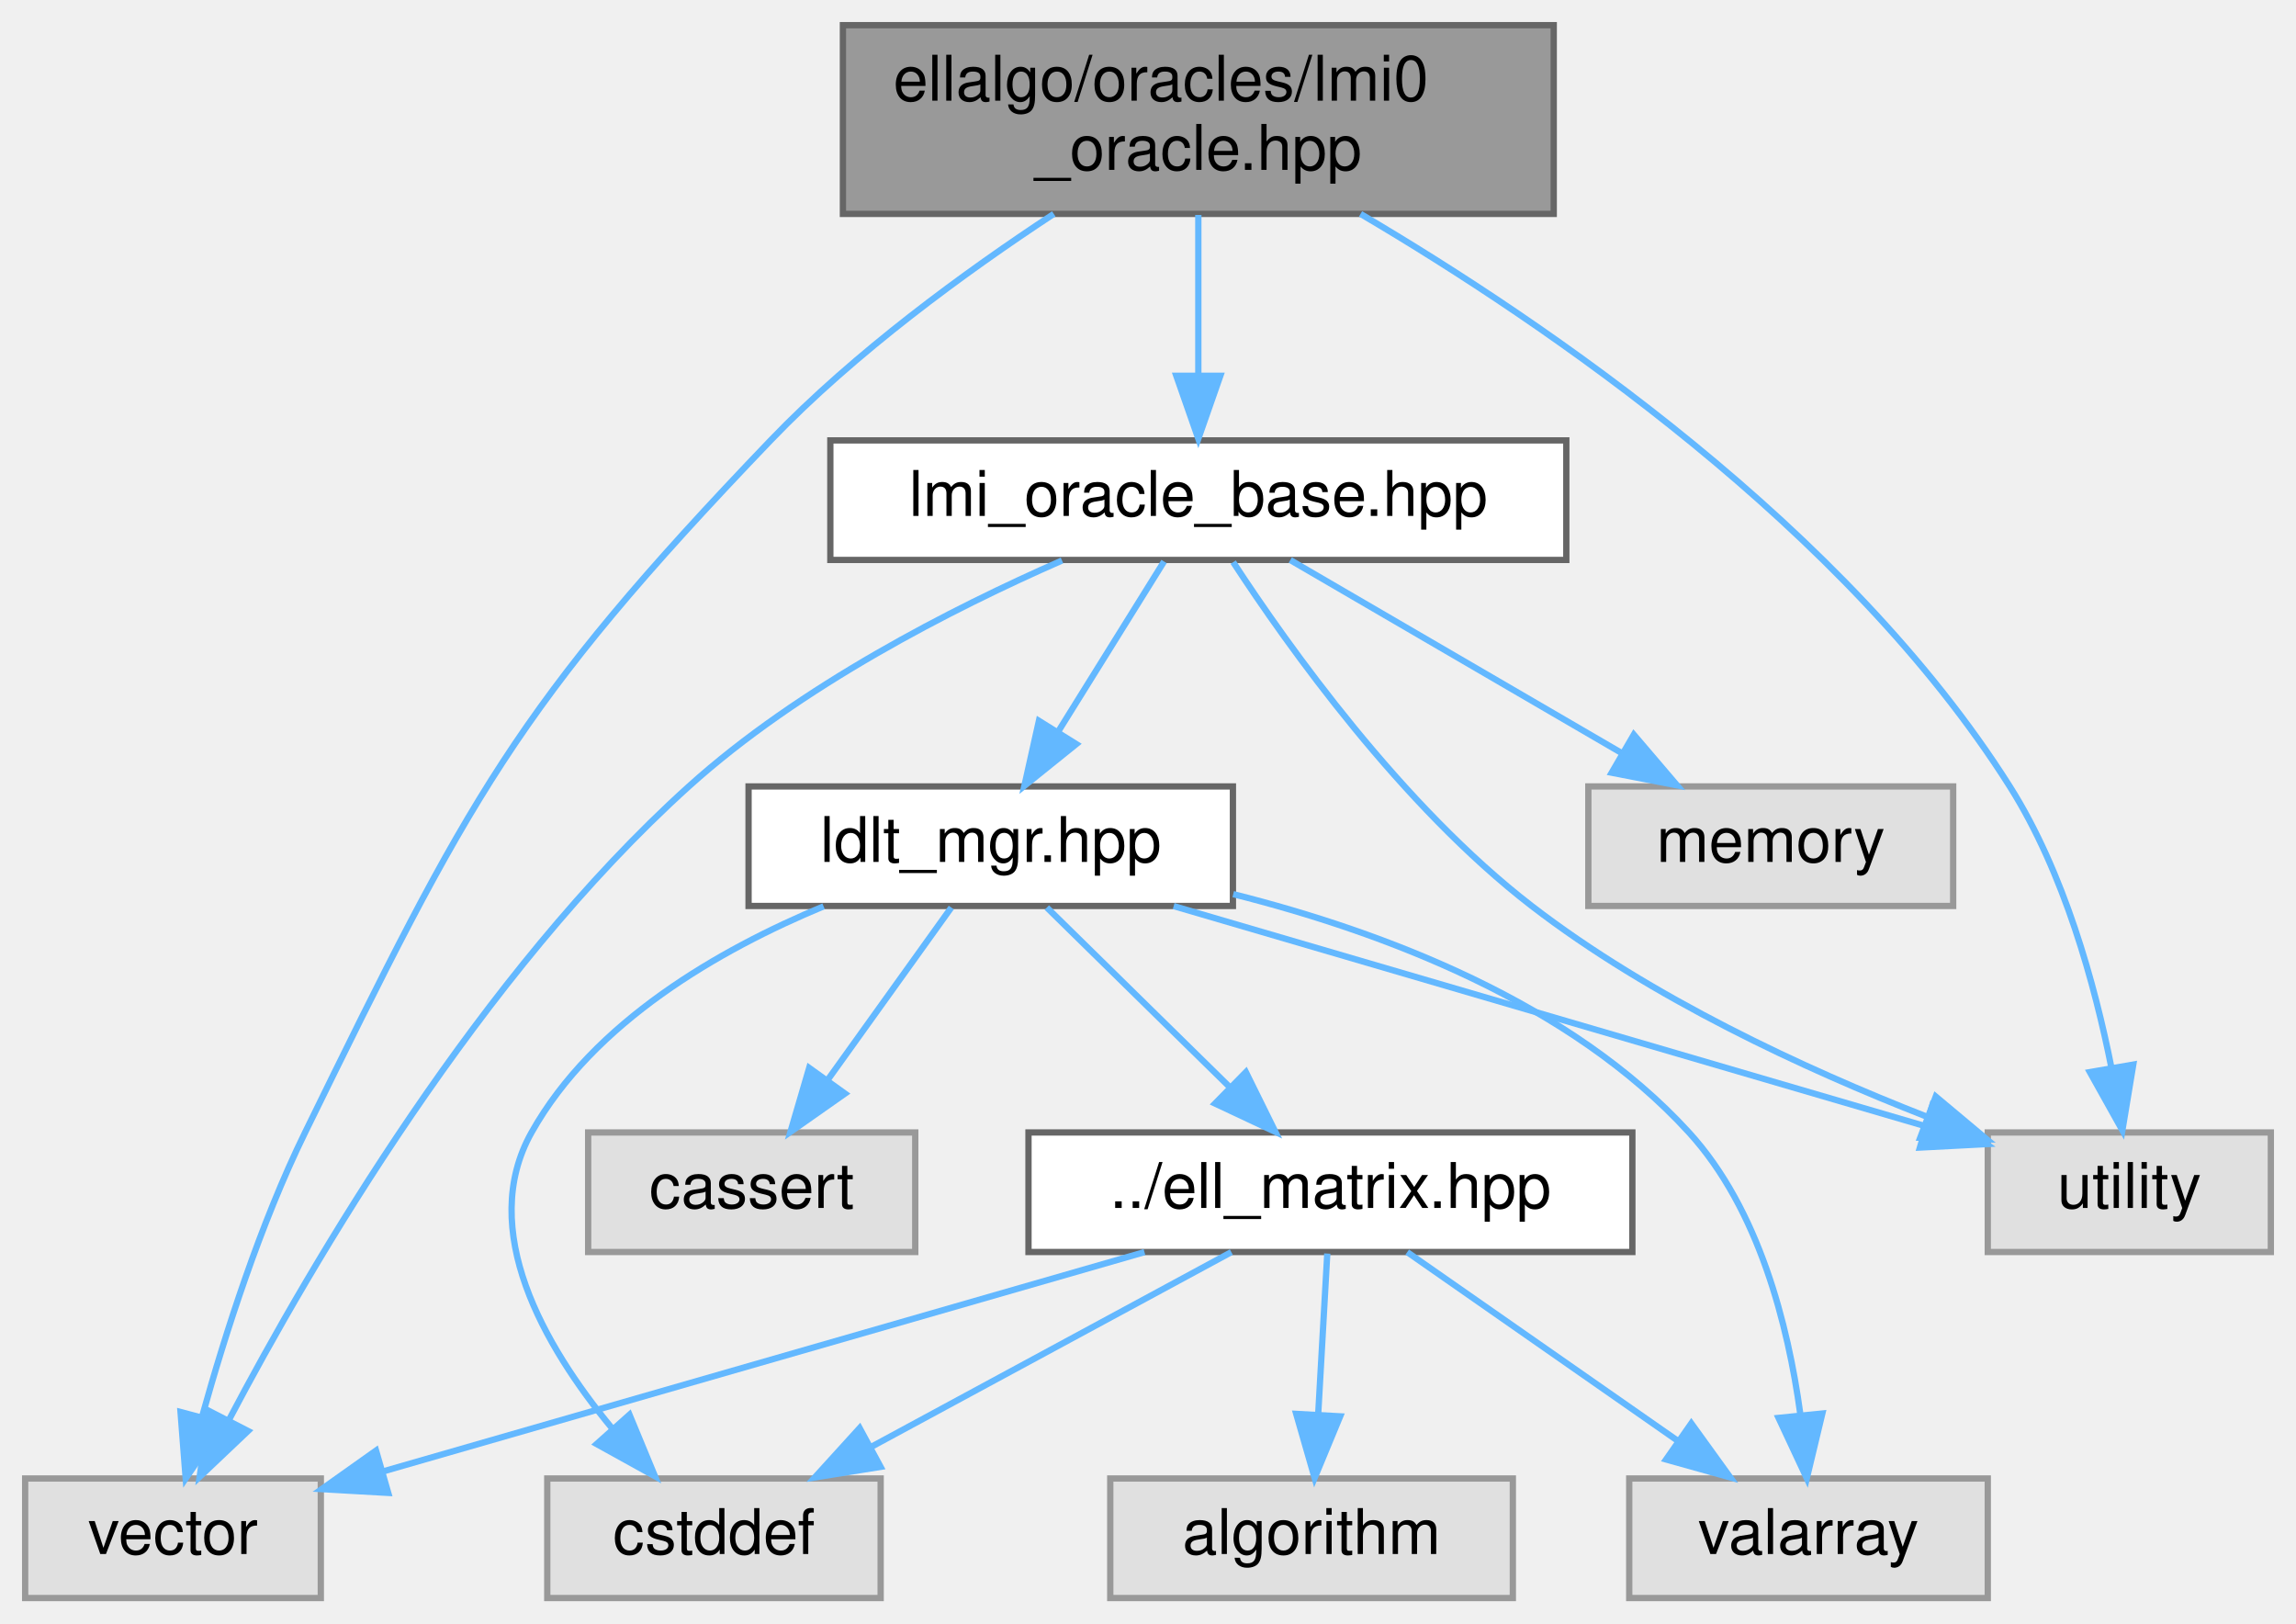
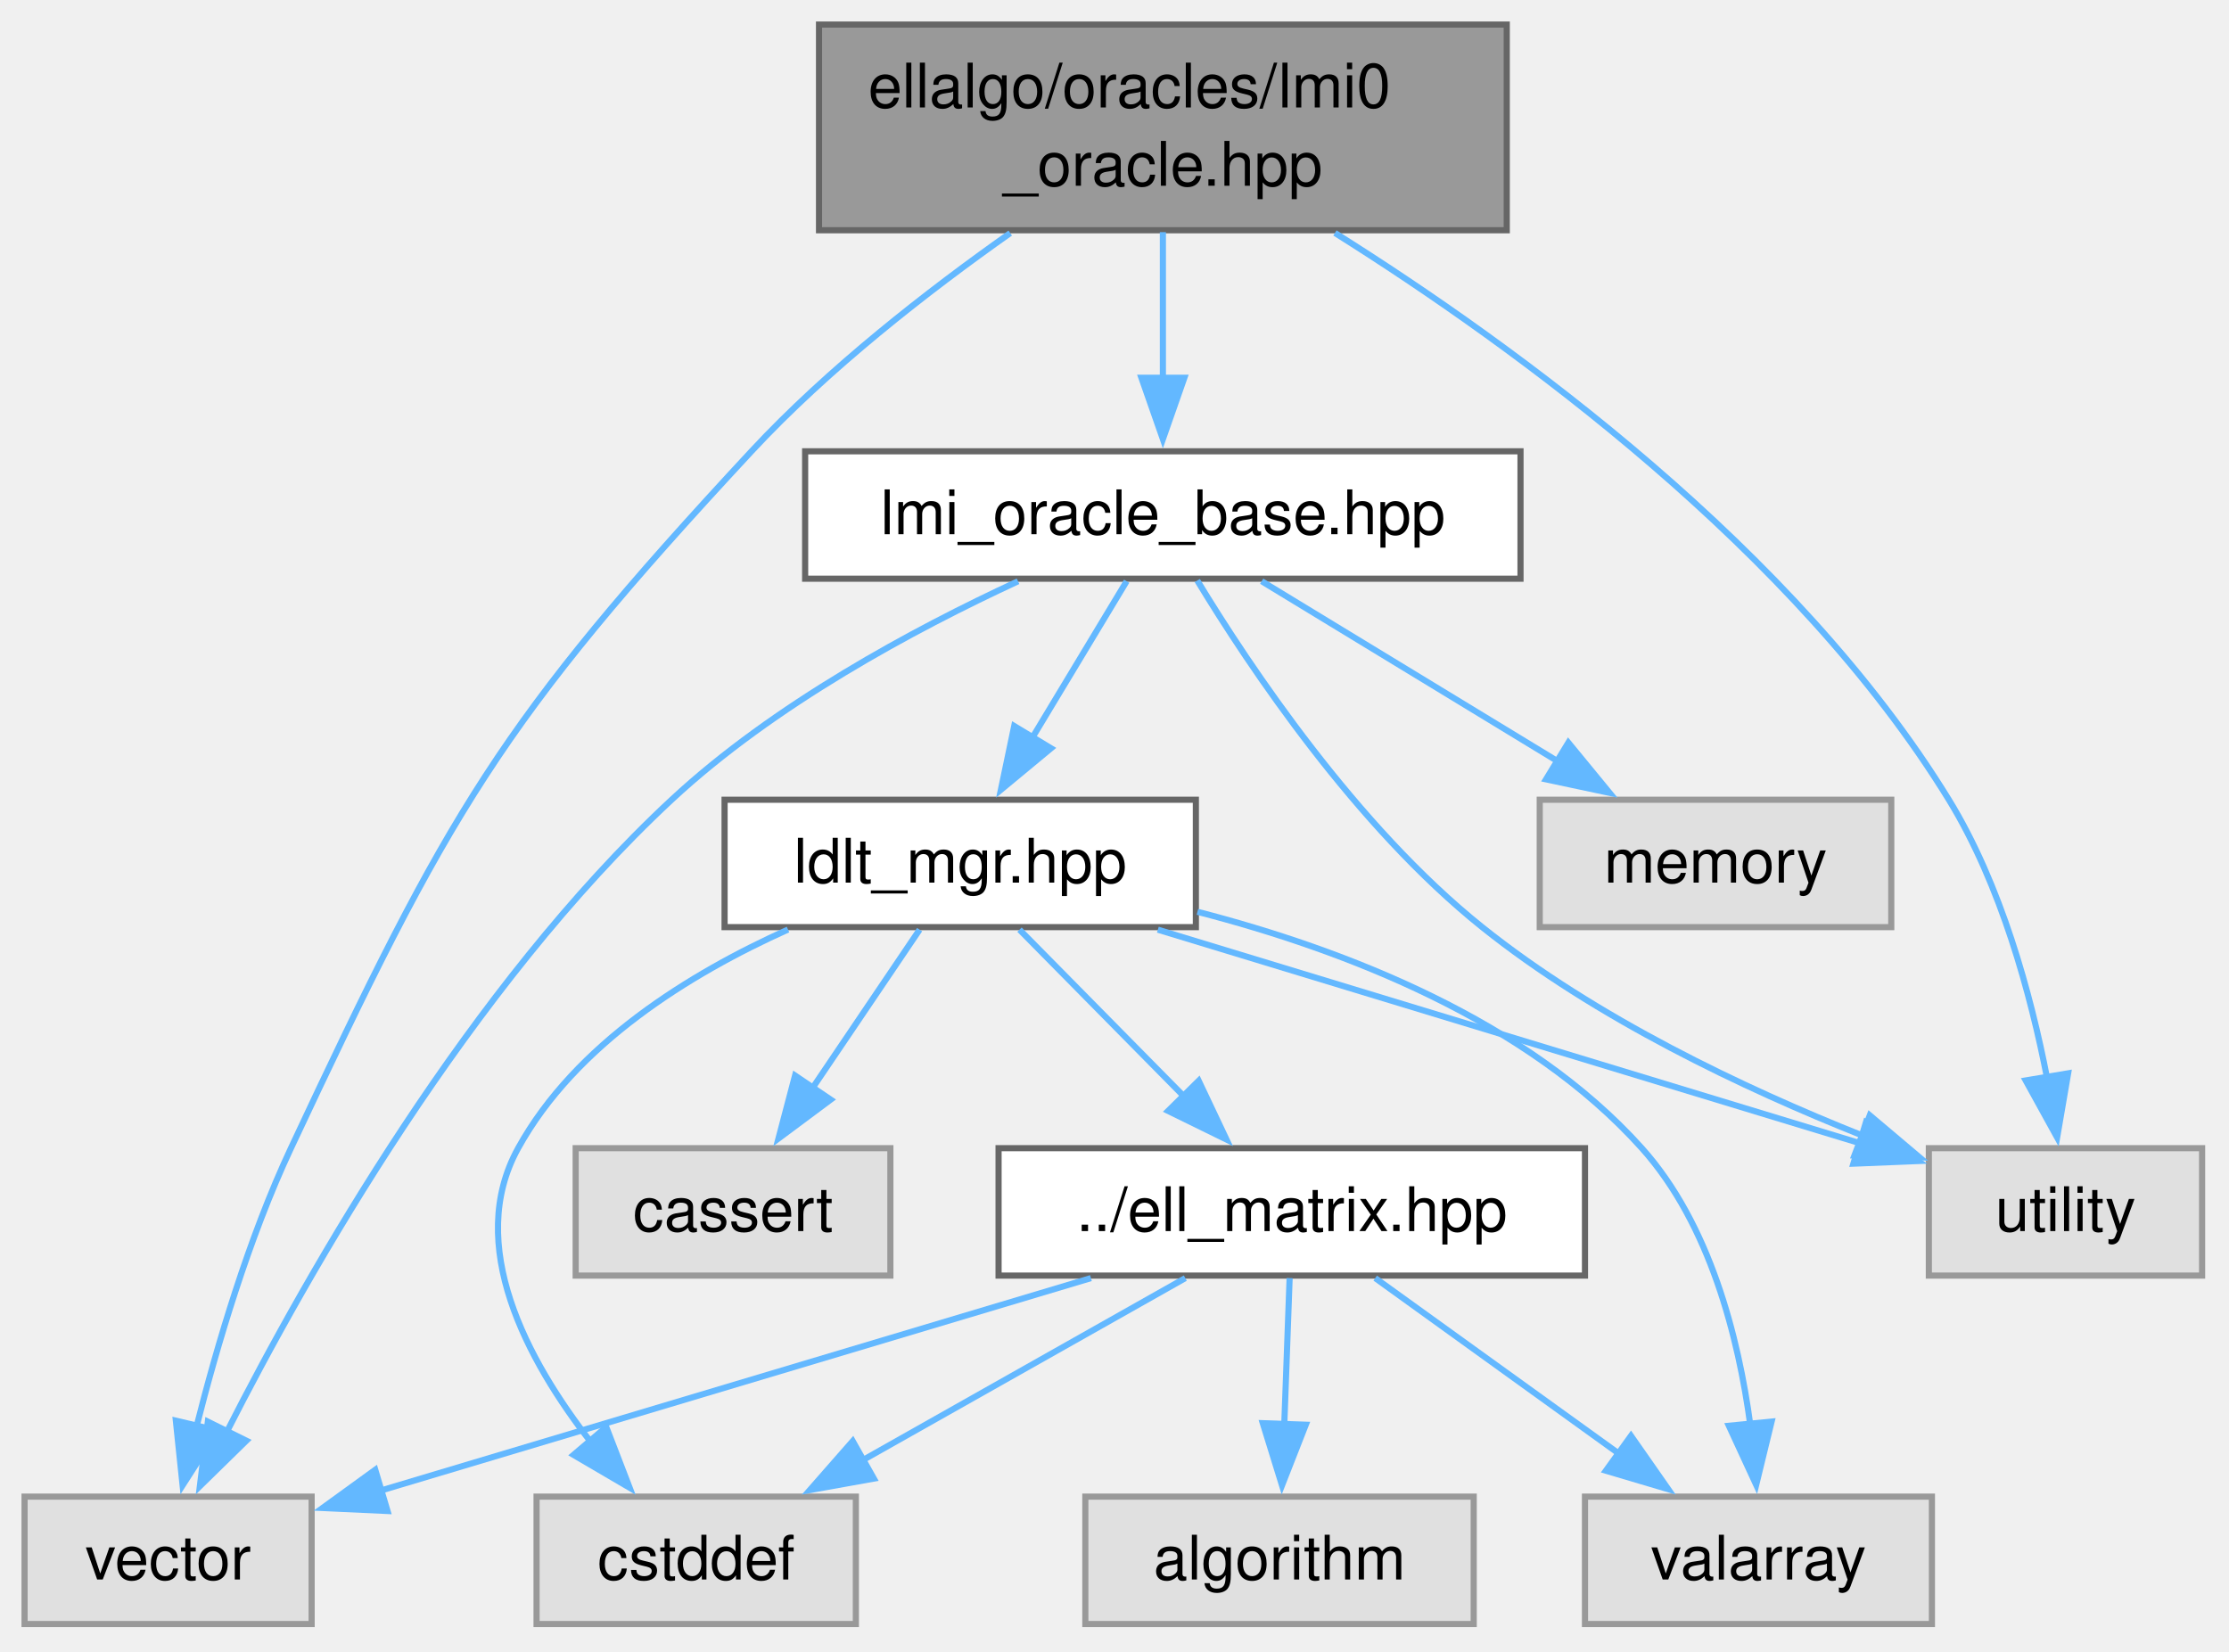
- <svg xmlns="http://www.w3.org/2000/svg" xmlns:xlink="http://www.w3.org/1999/xlink" width="365pt" height="258pt" viewBox="0.00 0.00 365.00 258.00">
-   <g id="graph0" class="graph" transform="scale(1 1) rotate(0) translate(4 254)">
+ <svg xmlns="http://www.w3.org/2000/svg" xmlns:xlink="http://www.w3.org/1999/xlink" width="363pt" height="269pt" viewBox="0.00 0.00 363.00 269.00">
+   <g id="graph0" class="graph" transform="scale(1 1) rotate(0) translate(4 264.5)">
    <g id="Node000001" class="node">
      <g id="a_Node000001">
-         <a xlink:title="Oracle for Linear Matrix Inequality (LMI) feasibility (compact form)">
-           <polygon fill="#999999" stroke="#666666" points="243,-250 130,-250 130,-220 243,-220 243,-250" />
-           <text text-anchor="start" x="138" y="-238" font-family="Helvetica,sans-Serif" font-size="10.00">ellalgo/oracles/lmi0</text>
-           <text text-anchor="middle" x="186.5" y="-227" font-family="Helvetica,sans-Serif" font-size="10.00">_oracle.hpp</text>
+         <a xlink:title="Oracle for Linear Matrix Inequality (LMI) feasibility (compact form).">
+           <polygon fill="#999999" stroke="#666666" points="241.38,-260.5 129.38,-260.5 129.38,-227 241.38,-227 241.38,-260.5" />
+           <text xml:space="preserve" text-anchor="start" x="137.38" y="-247" font-family="Helvetica,sans-Serif" font-size="10.00">ellalgo/oracles/lmi0</text>
+           <text xml:space="preserve" text-anchor="middle" x="185.38" y="-234.25" font-family="Helvetica,sans-Serif" font-size="10.00">_oracle.hpp</text>
        </a>
      </g>
    </g>
    <g id="Node000002" class="node">
      <g id="a_Node000002">
        <a xlink:title=" ">
-           <polygon fill="#e0e0e0" stroke="#999999" points="357,-74 312,-74 312,-55 357,-55 357,-74" />
-           <text text-anchor="middle" x="334.5" y="-62" font-family="Helvetica,sans-Serif" font-size="10.00">utility</text>
+           <polygon fill="#e0e0e0" stroke="#999999" points="354.62,-77.5 310.12,-77.5 310.12,-56.75 354.62,-56.75 354.62,-77.5" />
+           <text xml:space="preserve" text-anchor="middle" x="332.38" y="-64" font-family="Helvetica,sans-Serif" font-size="10.00">utility</text>
        </a>
      </g>
    </g>
    <g id="edge1_Node000001_Node000002" class="edge">
      <g id="a_edge1_Node000001_Node000002">
        <a xlink:title=" ">
-           <path fill="none" stroke="#63b8ff" d="M212.29,-220C241.83,-202.6 289.49,-170.12 315.5,-129 324.15,-115.32 329.03,-97.51 331.67,-84.23" />
-           <polygon fill="#63b8ff" stroke="#63b8ff" points="335.13,-84.79 333.4,-74.34 328.23,-83.59 335.13,-84.79" />
+           <path fill="none" stroke="#63b8ff" d="M213.4,-226.56C242.88,-208.04 288.38,-174.96 313.38,-134.25 321.89,-120.38 326.73,-102.54 329.38,-88.88" />
+           <polygon fill="#63b8ff" stroke="#63b8ff" points="332.8,-89.69 331.01,-79.25 325.89,-88.53 332.8,-89.69" />
        </a>
      </g>
    </g>
    <g id="Node000003" class="node">
      <g id="a_Node000003">
        <a xlink:title=" ">
-           <polygon fill="#e0e0e0" stroke="#999999" points="47,-19 0,-19 0,0 47,0 47,-19" />
-           <text text-anchor="middle" x="23.5" y="-7" font-family="Helvetica,sans-Serif" font-size="10.00">vector</text>
+           <polygon fill="#e0e0e0" stroke="#999999" points="46.75,-20.75 0,-20.75 0,0 46.75,0 46.75,-20.75" />
+           <text xml:space="preserve" text-anchor="middle" x="23.38" y="-7.25" font-family="Helvetica,sans-Serif" font-size="10.00">vector</text>
        </a>
      </g>
    </g>
    <g id="edge2_Node000001_Node000003" class="edge">
      <g id="a_edge2_Node000001_Node000003">
        <a xlink:title=" ">
-           <path fill="none" stroke="#63b8ff" d="M163.52,-220C149.55,-210.82 131.89,-197.96 118.5,-184 77.72,-141.47 70.44,-126.91 44.5,-74 37.38,-59.48 31.8,-41.98 28.18,-29.02" />
-           <polygon fill="#63b8ff" stroke="#63b8ff" points="31.47,-27.77 25.52,-19 24.7,-29.57 31.47,-27.77" />
+           <path fill="none" stroke="#63b8ff" d="M160.52,-226.54C147.15,-217.11 130.88,-204.46 118.38,-191 77.23,-146.7 69.06,-132.23 43.38,-77.5 36.51,-62.87 31.33,-45.32 27.96,-31.98" />
+           <polygon fill="#63b8ff" stroke="#63b8ff" points="31.45,-31.51 25.74,-22.59 24.64,-33.12 31.45,-31.51" />
        </a>
      </g>
    </g>
    <g id="Node000004" class="node">
      <g id="a_Node000004">
-         <a xlink:href="lmi__oracle__base_8hpp.html" target="_top" xlink:title="Shared LMI oracle skeleton (Template Method)">
-           <polygon fill="white" stroke="#666666" points="245,-184 128,-184 128,-165 245,-165 245,-184" />
-           <text text-anchor="middle" x="186.5" y="-172" font-family="Helvetica,sans-Serif" font-size="10.00">lmi_oracle_base.hpp</text>
+         <a xlink:href="lmi__oracle__base_8hpp.html" target="_top" xlink:title="Shared LMI oracle skeleton (Template Method).">
+           <polygon fill="white" stroke="#666666" points="243.62,-191 127.12,-191 127.12,-170.25 243.62,-170.25 243.62,-191" />
+           <text xml:space="preserve" text-anchor="middle" x="185.38" y="-177.5" font-family="Helvetica,sans-Serif" font-size="10.00">lmi_oracle_base.hpp</text>
        </a>
      </g>
    </g>
    <g id="edge3_Node000001_Node000004" class="edge">
      <g id="a_edge3_Node000001_Node000004">
        <a xlink:title=" ">
-           <path fill="none" stroke="#63b8ff" d="M186.5,-219.84C186.5,-212.21 186.5,-202.7 186.5,-194.45" />
-           <polygon fill="#63b8ff" stroke="#63b8ff" points="190,-194.27 186.5,-184.27 183,-194.27 190,-194.27" />
+           <path fill="none" stroke="#63b8ff" d="M185.38,-226.69C185.38,-219.35 185.38,-210.57 185.38,-202.71" />
+           <polygon fill="#63b8ff" stroke="#63b8ff" points="188.88,-202.98 185.38,-192.98 181.88,-202.98 188.88,-202.98" />
        </a>
      </g>
    </g>
    <g id="edge5_Node000004_Node000002" class="edge">
      <g id="a_edge5_Node000004_Node000002">
        <a xlink:title=" ">
-           <path fill="none" stroke="#63b8ff" d="M192.04,-164.65C200.75,-151.32 218.8,-125.95 239.5,-110 258.42,-95.42 282.88,-84.1 302.25,-76.53" />
-           <polygon fill="#63b8ff" stroke="#63b8ff" points="303.73,-79.71 311.85,-72.91 301.26,-73.16 303.73,-79.71" />
+           <path fill="none" stroke="#63b8ff" d="M190.98,-169.95C199.48,-155.94 216.85,-129.93 237.38,-113.5 255.86,-98.7 279.97,-87.26 299.28,-79.57" />
+           <polygon fill="#63b8ff" stroke="#63b8ff" points="300.5,-82.85 308.6,-76.01 298,-76.31 300.5,-82.85" />
        </a>
      </g>
    </g>
    <g id="edge6_Node000004_Node000003" class="edge">
      <g id="a_edge6_Node000004_Node000003">
        <a xlink:title=" ">
-           <path fill="none" stroke="#63b8ff" d="M164.83,-164.91C147.45,-157.29 123.13,-144.91 105.5,-129 72.35,-99.1 45.58,-53.32 32.4,-28.32" />
-           <polygon fill="#63b8ff" stroke="#63b8ff" points="35.43,-26.55 27.74,-19.26 29.2,-29.75 35.43,-26.55" />
+           <path fill="none" stroke="#63b8ff" d="M161.79,-169.83C144.78,-161.96 121.98,-149.69 105.38,-134.25 72.49,-103.67 46.23,-57.44 32.92,-31.27" />
+           <polygon fill="#63b8ff" stroke="#63b8ff" points="36.12,-29.86 28.55,-22.45 29.85,-32.96 36.12,-29.86" />
        </a>
      </g>
    </g>
    <g id="Node000005" class="node">
      <g id="a_Node000005">
        <a xlink:title=" ">
-           <polygon fill="#e0e0e0" stroke="#999999" points="306.5,-129 248.5,-129 248.5,-110 306.5,-110 306.5,-129" />
-           <text text-anchor="middle" x="277.5" y="-117" font-family="Helvetica,sans-Serif" font-size="10.00">memory</text>
+           <polygon fill="#e0e0e0" stroke="#999999" points="304,-134.25 246.75,-134.25 246.75,-113.5 304,-113.5 304,-134.25" />
+           <text xml:space="preserve" text-anchor="middle" x="275.38" y="-120.75" font-family="Helvetica,sans-Serif" font-size="10.00">memory</text>
        </a>
      </g>
    </g>
    <g id="edge4_Node000004_Node000005" class="edge">
      <g id="a_edge4_Node000004_Node000005">
        <a xlink:title=" ">
-           <path fill="none" stroke="#63b8ff" d="M201.12,-164.98C215.36,-156.69 237.25,-143.94 253.95,-134.22" />
-           <polygon fill="#63b8ff" stroke="#63b8ff" points="255.73,-137.23 262.61,-129.17 252.21,-131.18 255.73,-137.23" />
+           <path fill="none" stroke="#63b8ff" d="M201.47,-169.84C214.9,-161.66 234.31,-149.86 249.86,-140.4" />
+           <polygon fill="#63b8ff" stroke="#63b8ff" points="251.41,-143.55 258.13,-135.37 247.77,-137.57 251.41,-143.55" />
        </a>
      </g>
    </g>
    <g id="Node000006" class="node">
      <g id="a_Node000006">
        <a xlink:href="ldlt__mgr_8hpp.html" target="_top" xlink:title="LDL^T factorization manager for symmetric matrices.">
-           <polygon fill="white" stroke="#666666" points="192,-129 115,-129 115,-110 192,-110 192,-129" />
-           <text text-anchor="middle" x="153.5" y="-117" font-family="Helvetica,sans-Serif" font-size="10.00">ldlt_mgr.hpp</text>
+           <polygon fill="white" stroke="#666666" points="190.75,-134.25 114,-134.25 114,-113.5 190.75,-113.5 190.75,-134.25" />
+           <text xml:space="preserve" text-anchor="middle" x="152.38" y="-120.75" font-family="Helvetica,sans-Serif" font-size="10.00">ldlt_mgr.hpp</text>
        </a>
      </g>
    </g>
    <g id="edge7_Node000004_Node000006" class="edge">
      <g id="a_edge7_Node000004_Node000006">
        <a xlink:title=" ">
-           <path fill="none" stroke="#63b8ff" d="M181.05,-164.75C176.49,-157.42 169.83,-146.73 164.21,-137.7" />
-           <polygon fill="#63b8ff" stroke="#63b8ff" points="167.1,-135.73 158.85,-129.09 161.16,-139.43 167.1,-135.73" />
+           <path fill="none" stroke="#63b8ff" d="M179.48,-169.84C175.2,-162.75 169.29,-152.94 164.08,-144.29" />
+           <polygon fill="#63b8ff" stroke="#63b8ff" points="167.16,-142.63 159,-135.87 161.17,-146.25 167.16,-142.63" />
        </a>
      </g>
    </g>
    <g id="edge10_Node000006_Node000002" class="edge">
      <g id="a_edge10_Node000006_Node000002">
        <a xlink:title=" ">
-           <path fill="none" stroke="#63b8ff" d="M182.58,-109.98C215.18,-100.44 267.92,-85 301.9,-75.05" />
-           <polygon fill="#63b8ff" stroke="#63b8ff" points="303.18,-78.32 311.79,-72.15 301.21,-71.6 303.18,-78.32" />
+           <path fill="none" stroke="#63b8ff" d="M184.56,-113.09C216.85,-103.26 266.36,-88.2 299.06,-78.26" />
+           <polygon fill="#63b8ff" stroke="#63b8ff" points="299.86,-81.67 308.41,-75.41 297.83,-74.98 299.86,-81.67" />
        </a>
      </g>
    </g>
    <g id="Node000007" class="node">
      <g id="a_Node000007">
        <a xlink:title=" ">
-           <polygon fill="#e0e0e0" stroke="#999999" points="141.5,-74 89.5,-74 89.5,-55 141.5,-55 141.5,-74" />
-           <text text-anchor="middle" x="115.5" y="-62" font-family="Helvetica,sans-Serif" font-size="10.00">cassert</text>
+           <polygon fill="#e0e0e0" stroke="#999999" points="141,-77.5 89.75,-77.5 89.75,-56.75 141,-56.75 141,-77.5" />
+           <text xml:space="preserve" text-anchor="middle" x="115.38" y="-64" font-family="Helvetica,sans-Serif" font-size="10.00">cassert</text>
        </a>
      </g>
    </g>
    <g id="edge8_Node000006_Node000007" class="edge">
      <g id="a_edge8_Node000006_Node000007">
        <a xlink:title=" ">
-           <path fill="none" stroke="#63b8ff" d="M147.23,-109.75C141.91,-102.34 134.14,-91.5 127.62,-82.41" />
-           <polygon fill="#63b8ff" stroke="#63b8ff" points="130.33,-80.18 121.66,-74.09 124.64,-84.26 130.33,-80.18" />
+           <path fill="none" stroke="#63b8ff" d="M145.76,-113.09C140.92,-105.92 134.2,-95.98 128.3,-87.26" />
+           <polygon fill="#63b8ff" stroke="#63b8ff" points="131.28,-85.41 122.78,-79.08 125.48,-89.33 131.28,-85.41" />
        </a>
      </g>
    </g>
    <g id="Node000008" class="node">
      <g id="a_Node000008">
        <a xlink:title=" ">
-           <polygon fill="#e0e0e0" stroke="#999999" points="136,-19 83,-19 83,0 136,0 136,-19" />
-           <text text-anchor="middle" x="109.5" y="-7" font-family="Helvetica,sans-Serif" font-size="10.00">cstddef</text>
+           <polygon fill="#e0e0e0" stroke="#999999" points="135.38,-20.75 83.38,-20.75 83.38,0 135.38,0 135.38,-20.75" />
+           <text xml:space="preserve" text-anchor="middle" x="109.38" y="-7.25" font-family="Helvetica,sans-Serif" font-size="10.00">cstddef</text>
        </a>
      </g>
    </g>
    <g id="edge9_Node000006_Node000008" class="edge">
      <g id="a_edge9_Node000006_Node000008">
        <a xlink:title=" ">
-           <path fill="none" stroke="#63b8ff" d="M126.93,-109.94C110.37,-103.06 90.38,-91.6 80.5,-74 71.84,-58.57 82.49,-40.08 93.24,-27.05" />
-           <polygon fill="#63b8ff" stroke="#63b8ff" points="96.07,-29.14 100.12,-19.35 90.85,-24.48 96.07,-29.14" />
+           <path fill="none" stroke="#63b8ff" d="M124.33,-113.11C108.36,-105.93 89.73,-94.45 80.38,-77.5 71.71,-61.81 81.78,-43.01 92.35,-29.48" />
+           <polygon fill="#63b8ff" stroke="#63b8ff" points="94.73,-32.09 98.54,-22.2 89.4,-27.55 94.73,-32.09" />
        </a>
      </g>
    </g>
    <g id="Node000009" class="node">
      <g id="a_Node000009">
        <a xlink:title=" ">
-           <polygon fill="#e0e0e0" stroke="#999999" points="312,-19 255,-19 255,0 312,0 312,-19" />
-           <text text-anchor="middle" x="283.5" y="-7" font-family="Helvetica,sans-Serif" font-size="10.00">valarray</text>
+           <polygon fill="#e0e0e0" stroke="#999999" points="310.62,-20.75 254.12,-20.75 254.12,0 310.62,0 310.62,-20.75" />
+           <text xml:space="preserve" text-anchor="middle" x="282.38" y="-7.25" font-family="Helvetica,sans-Serif" font-size="10.00">valarray</text>
        </a>
      </g>
    </g>
    <g id="edge11_Node000006_Node000009" class="edge">
      <g id="a_edge11_Node000006_Node000009">
        <a xlink:title=" ">
-           <path fill="none" stroke="#63b8ff" d="M192.05,-111.88C215.98,-105.86 245.67,-94.62 264.5,-74 275.66,-61.79 280.27,-43.27 282.18,-29.37" />
-           <polygon fill="#63b8ff" stroke="#63b8ff" points="285.7,-29.33 283.23,-19.03 278.74,-28.63 285.7,-29.33" />
+           <path fill="none" stroke="#63b8ff" d="M191.01,-116C214.99,-109.81 244.68,-98.34 263.38,-77.5 274.48,-65.12 279.13,-46.65 281.05,-32.37" />
+           <polygon fill="#63b8ff" stroke="#63b8ff" points="284.51,-32.97 282,-22.67 277.55,-32.29 284.51,-32.97" />
        </a>
      </g>
    </g>
    <g id="Node000010" class="node">
      <g id="a_Node000010">
        <a xlink:href="ell__matrix_8hpp.html" target="_top" xlink:title="Square matrix with flat storage and strided views.">
-           <polygon fill="white" stroke="#666666" points="255.5,-74 159.5,-74 159.5,-55 255.5,-55 255.5,-74" />
-           <text text-anchor="middle" x="207.5" y="-62" font-family="Helvetica,sans-Serif" font-size="10.00">../ell_matrix.hpp</text>
+           <polygon fill="white" stroke="#666666" points="254.12,-77.5 158.62,-77.5 158.62,-56.75 254.12,-56.75 254.12,-77.5" />
+           <text xml:space="preserve" text-anchor="middle" x="206.38" y="-64" font-family="Helvetica,sans-Serif" font-size="10.00">../ell_matrix.hpp</text>
        </a>
      </g>
    </g>
    <g id="edge12_Node000006_Node000010" class="edge">
      <g id="a_edge12_Node000006_Node000010">
        <a xlink:title=" ">
-           <path fill="none" stroke="#63b8ff" d="M162.42,-109.75C170.28,-102.03 181.93,-90.6 191.42,-81.28" />
-           <polygon fill="#63b8ff" stroke="#63b8ff" points="194.06,-83.59 198.75,-74.09 189.16,-78.6 194.06,-83.59" />
+           <path fill="none" stroke="#63b8ff" d="M162.03,-113.09C169.48,-105.53 179.98,-94.89 188.9,-85.85" />
+           <polygon fill="#63b8ff" stroke="#63b8ff" points="191.21,-88.48 195.74,-78.91 186.23,-83.57 191.21,-88.48" />
        </a>
      </g>
    </g>
    <g id="edge16_Node000010_Node000003" class="edge">
      <g id="a_edge16_Node000010_Node000003">
        <a xlink:title=" ">
-           <path fill="none" stroke="#63b8ff" d="M177.94,-54.98C144.84,-45.45 91.32,-30.03 56.78,-20.09" />
-           <polygon fill="#63b8ff" stroke="#63b8ff" points="57.72,-16.71 47.14,-17.31 55.78,-23.44 57.72,-16.71" />
+           <path fill="none" stroke="#63b8ff" d="M173.66,-56.34C141.1,-46.6 91.33,-31.71 58.09,-21.76" />
+           <polygon fill="#63b8ff" stroke="#63b8ff" points="59.11,-18.41 48.53,-18.9 57.11,-25.12 59.11,-18.41" />
        </a>
      </g>
    </g>
    <g id="edge14_Node000010_Node000008" class="edge">
      <g id="a_edge14_Node000010_Node000008">
        <a xlink:title=" ">
-           <path fill="none" stroke="#63b8ff" d="M191.75,-54.98C176.27,-46.61 152.41,-33.7 134.36,-23.95" />
-           <polygon fill="#63b8ff" stroke="#63b8ff" points="135.99,-20.85 125.53,-19.17 132.66,-27.01 135.99,-20.85" />
+           <path fill="none" stroke="#63b8ff" d="M189.03,-56.34C174.41,-48.08 153.24,-36.13 136.4,-26.63" />
+           <polygon fill="#63b8ff" stroke="#63b8ff" points="138.31,-23.69 127.88,-21.82 134.87,-29.79 138.31,-23.69" />
        </a>
      </g>
    </g>
    <g id="edge15_Node000010_Node000009" class="edge">
      <g id="a_edge15_Node000010_Node000009">
        <a xlink:title=" ">
-           <path fill="none" stroke="#63b8ff" d="M219.71,-54.98C231.28,-46.92 248.88,-34.65 262.66,-25.03" />
-           <polygon fill="#63b8ff" stroke="#63b8ff" points="264.87,-27.76 271.07,-19.17 260.86,-22.02 264.87,-27.76" />
+           <path fill="none" stroke="#63b8ff" d="M219.96,-56.34C230.99,-48.4 246.76,-37.03 259.7,-27.71" />
+           <polygon fill="#63b8ff" stroke="#63b8ff" points="261.61,-30.65 267.68,-21.96 257.52,-24.97 261.61,-30.65" />
        </a>
      </g>
    </g>
    <g id="Node000011" class="node">
      <g id="a_Node000011">
        <a xlink:title=" ">
-           <polygon fill="#e0e0e0" stroke="#999999" points="236.5,-19 172.5,-19 172.5,0 236.5,0 236.5,-19" />
-           <text text-anchor="middle" x="204.5" y="-7" font-family="Helvetica,sans-Serif" font-size="10.00">algorithm</text>
+           <polygon fill="#e0e0e0" stroke="#999999" points="236,-20.75 172.75,-20.75 172.75,0 236,0 236,-20.75" />
+           <text xml:space="preserve" text-anchor="middle" x="204.38" y="-7.25" font-family="Helvetica,sans-Serif" font-size="10.00">algorithm</text>
        </a>
      </g>
    </g>
    <g id="edge13_Node000010_Node000011" class="edge">
      <g id="a_edge13_Node000010_Node000011">
        <a xlink:title=" ">
-           <path fill="none" stroke="#63b8ff" d="M207,-54.75C206.61,-47.8 206.05,-37.85 205.55,-29.13" />
-           <polygon fill="#63b8ff" stroke="#63b8ff" points="209.05,-28.88 204.99,-19.09 202.06,-29.27 209.05,-28.88" />
+           <path fill="none" stroke="#63b8ff" d="M206.02,-56.34C205.78,-49.72 205.45,-40.72 205.15,-32.52" />
+           <polygon fill="#63b8ff" stroke="#63b8ff" points="208.65,-32.46 204.78,-22.59 201.65,-32.71 208.65,-32.46" />
        </a>
      </g>
    </g>
  </g>
</svg>
